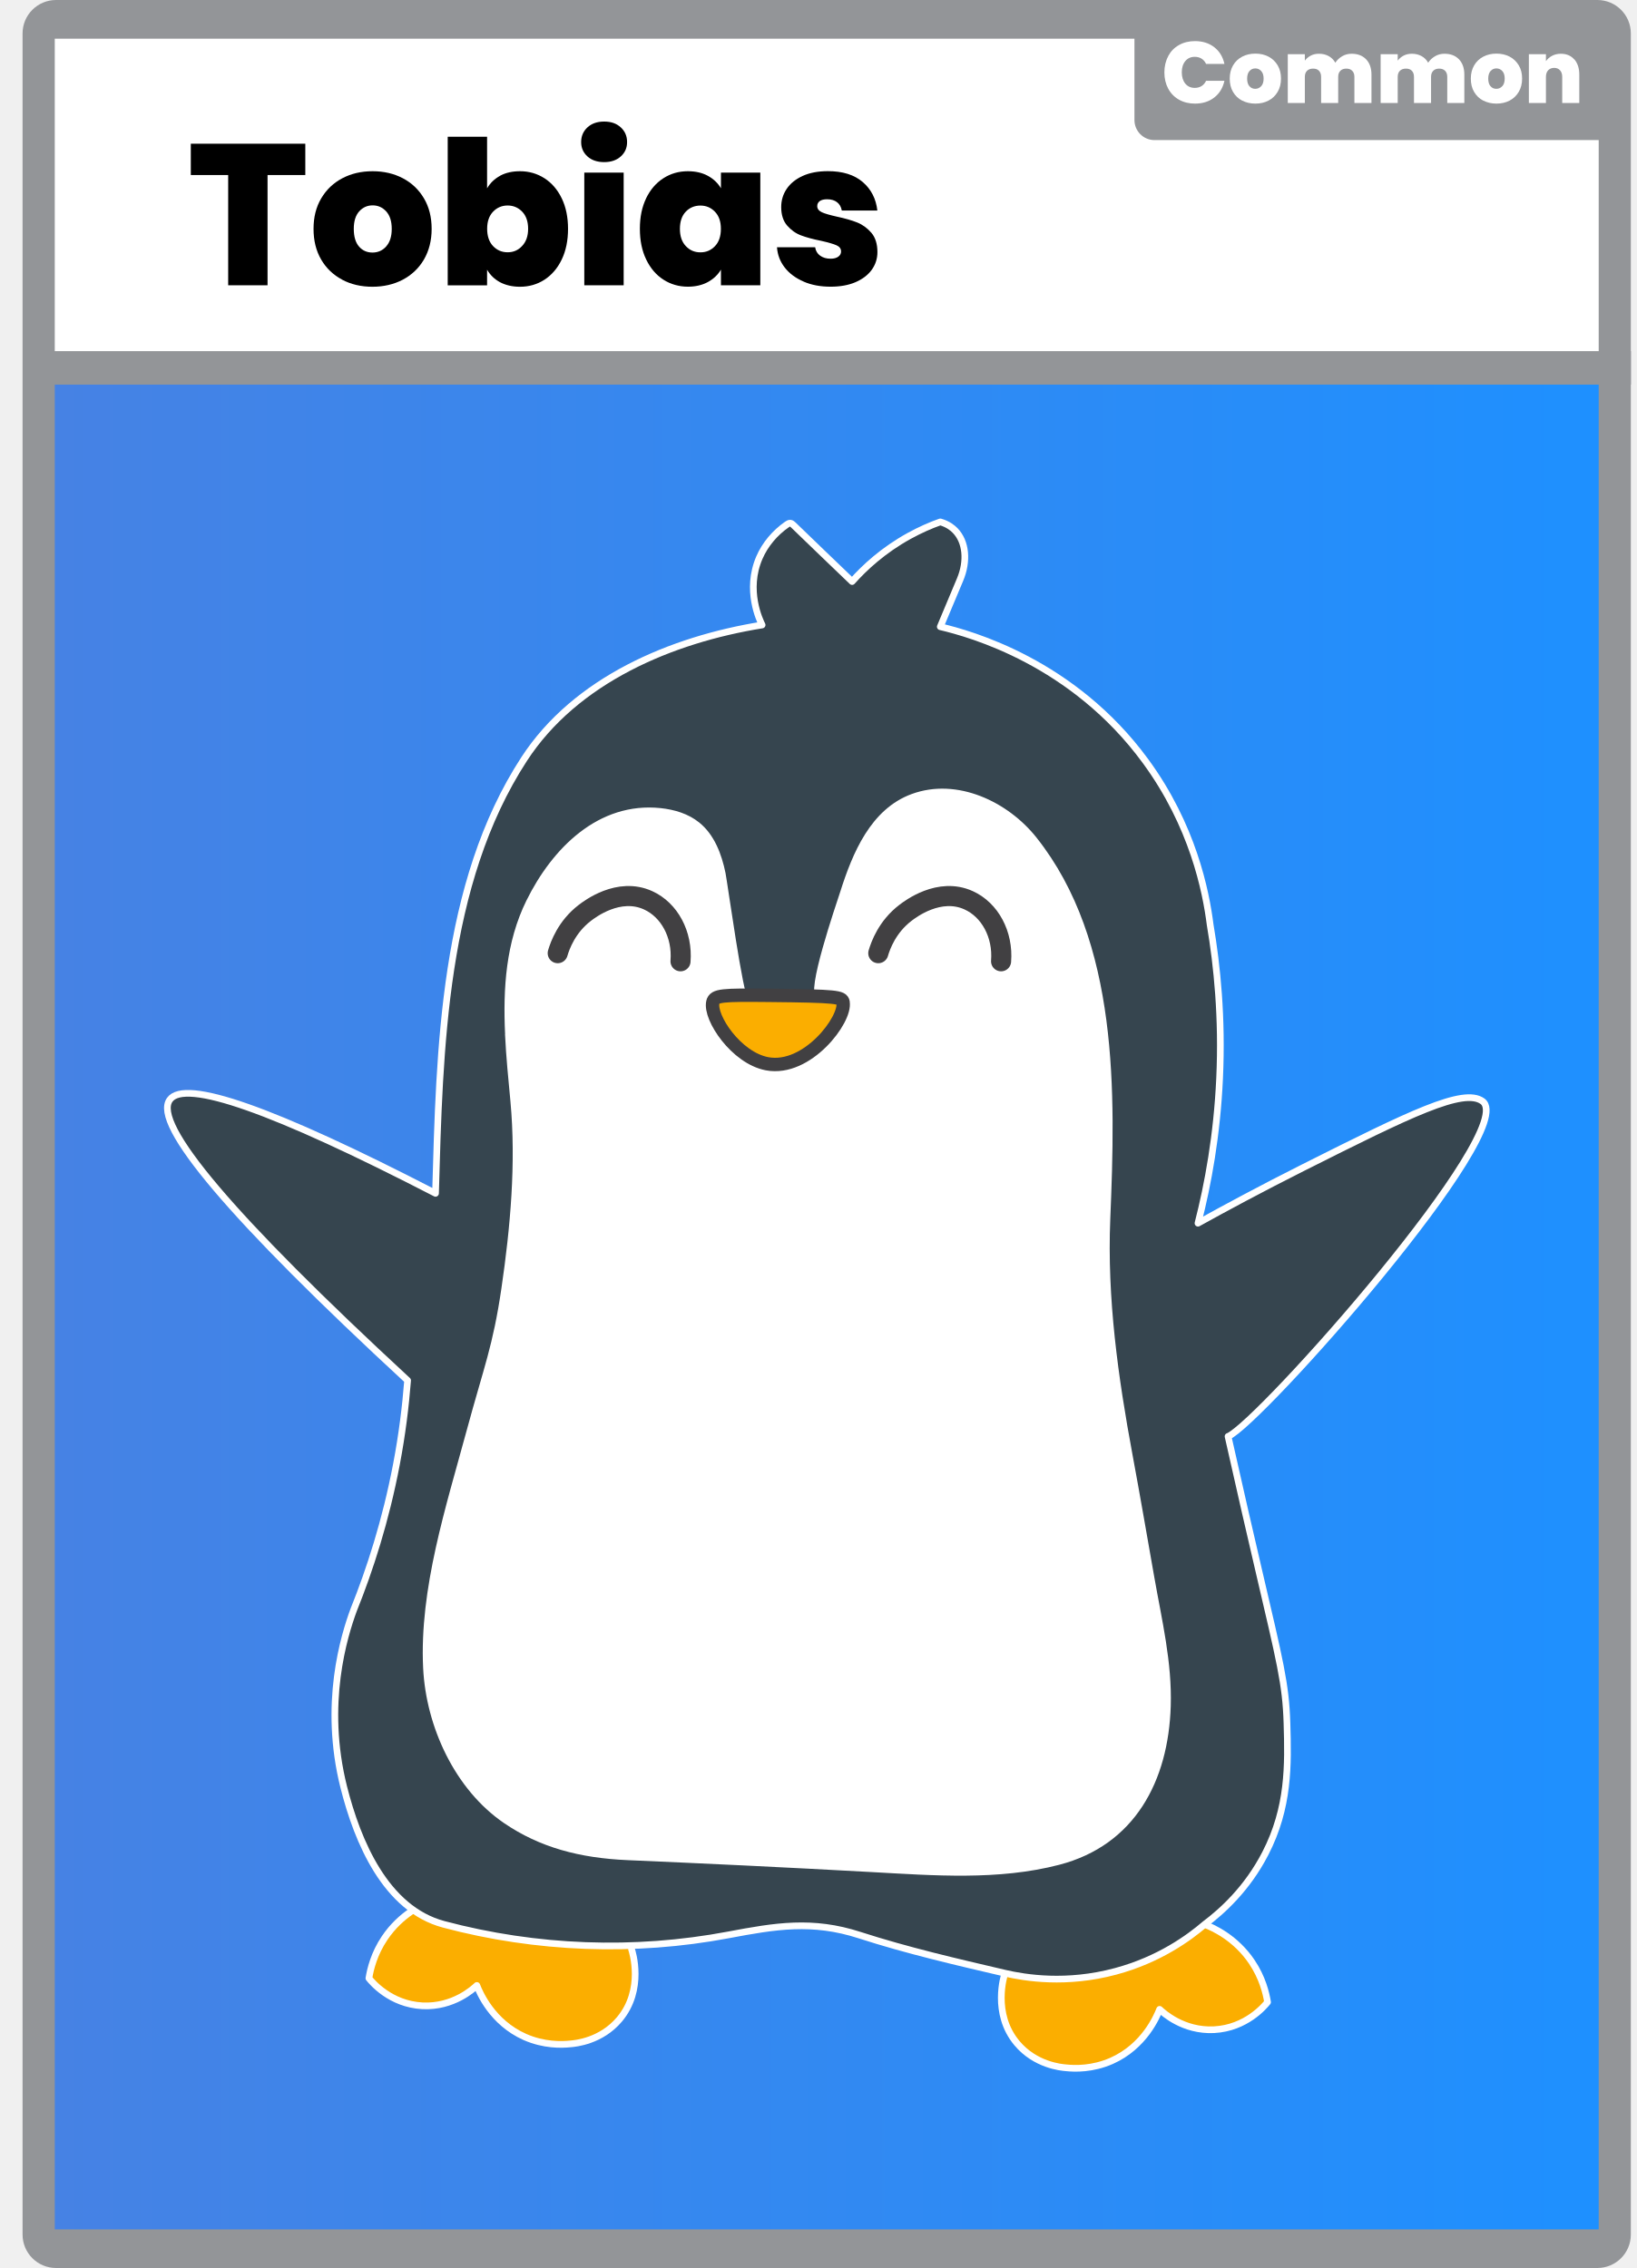
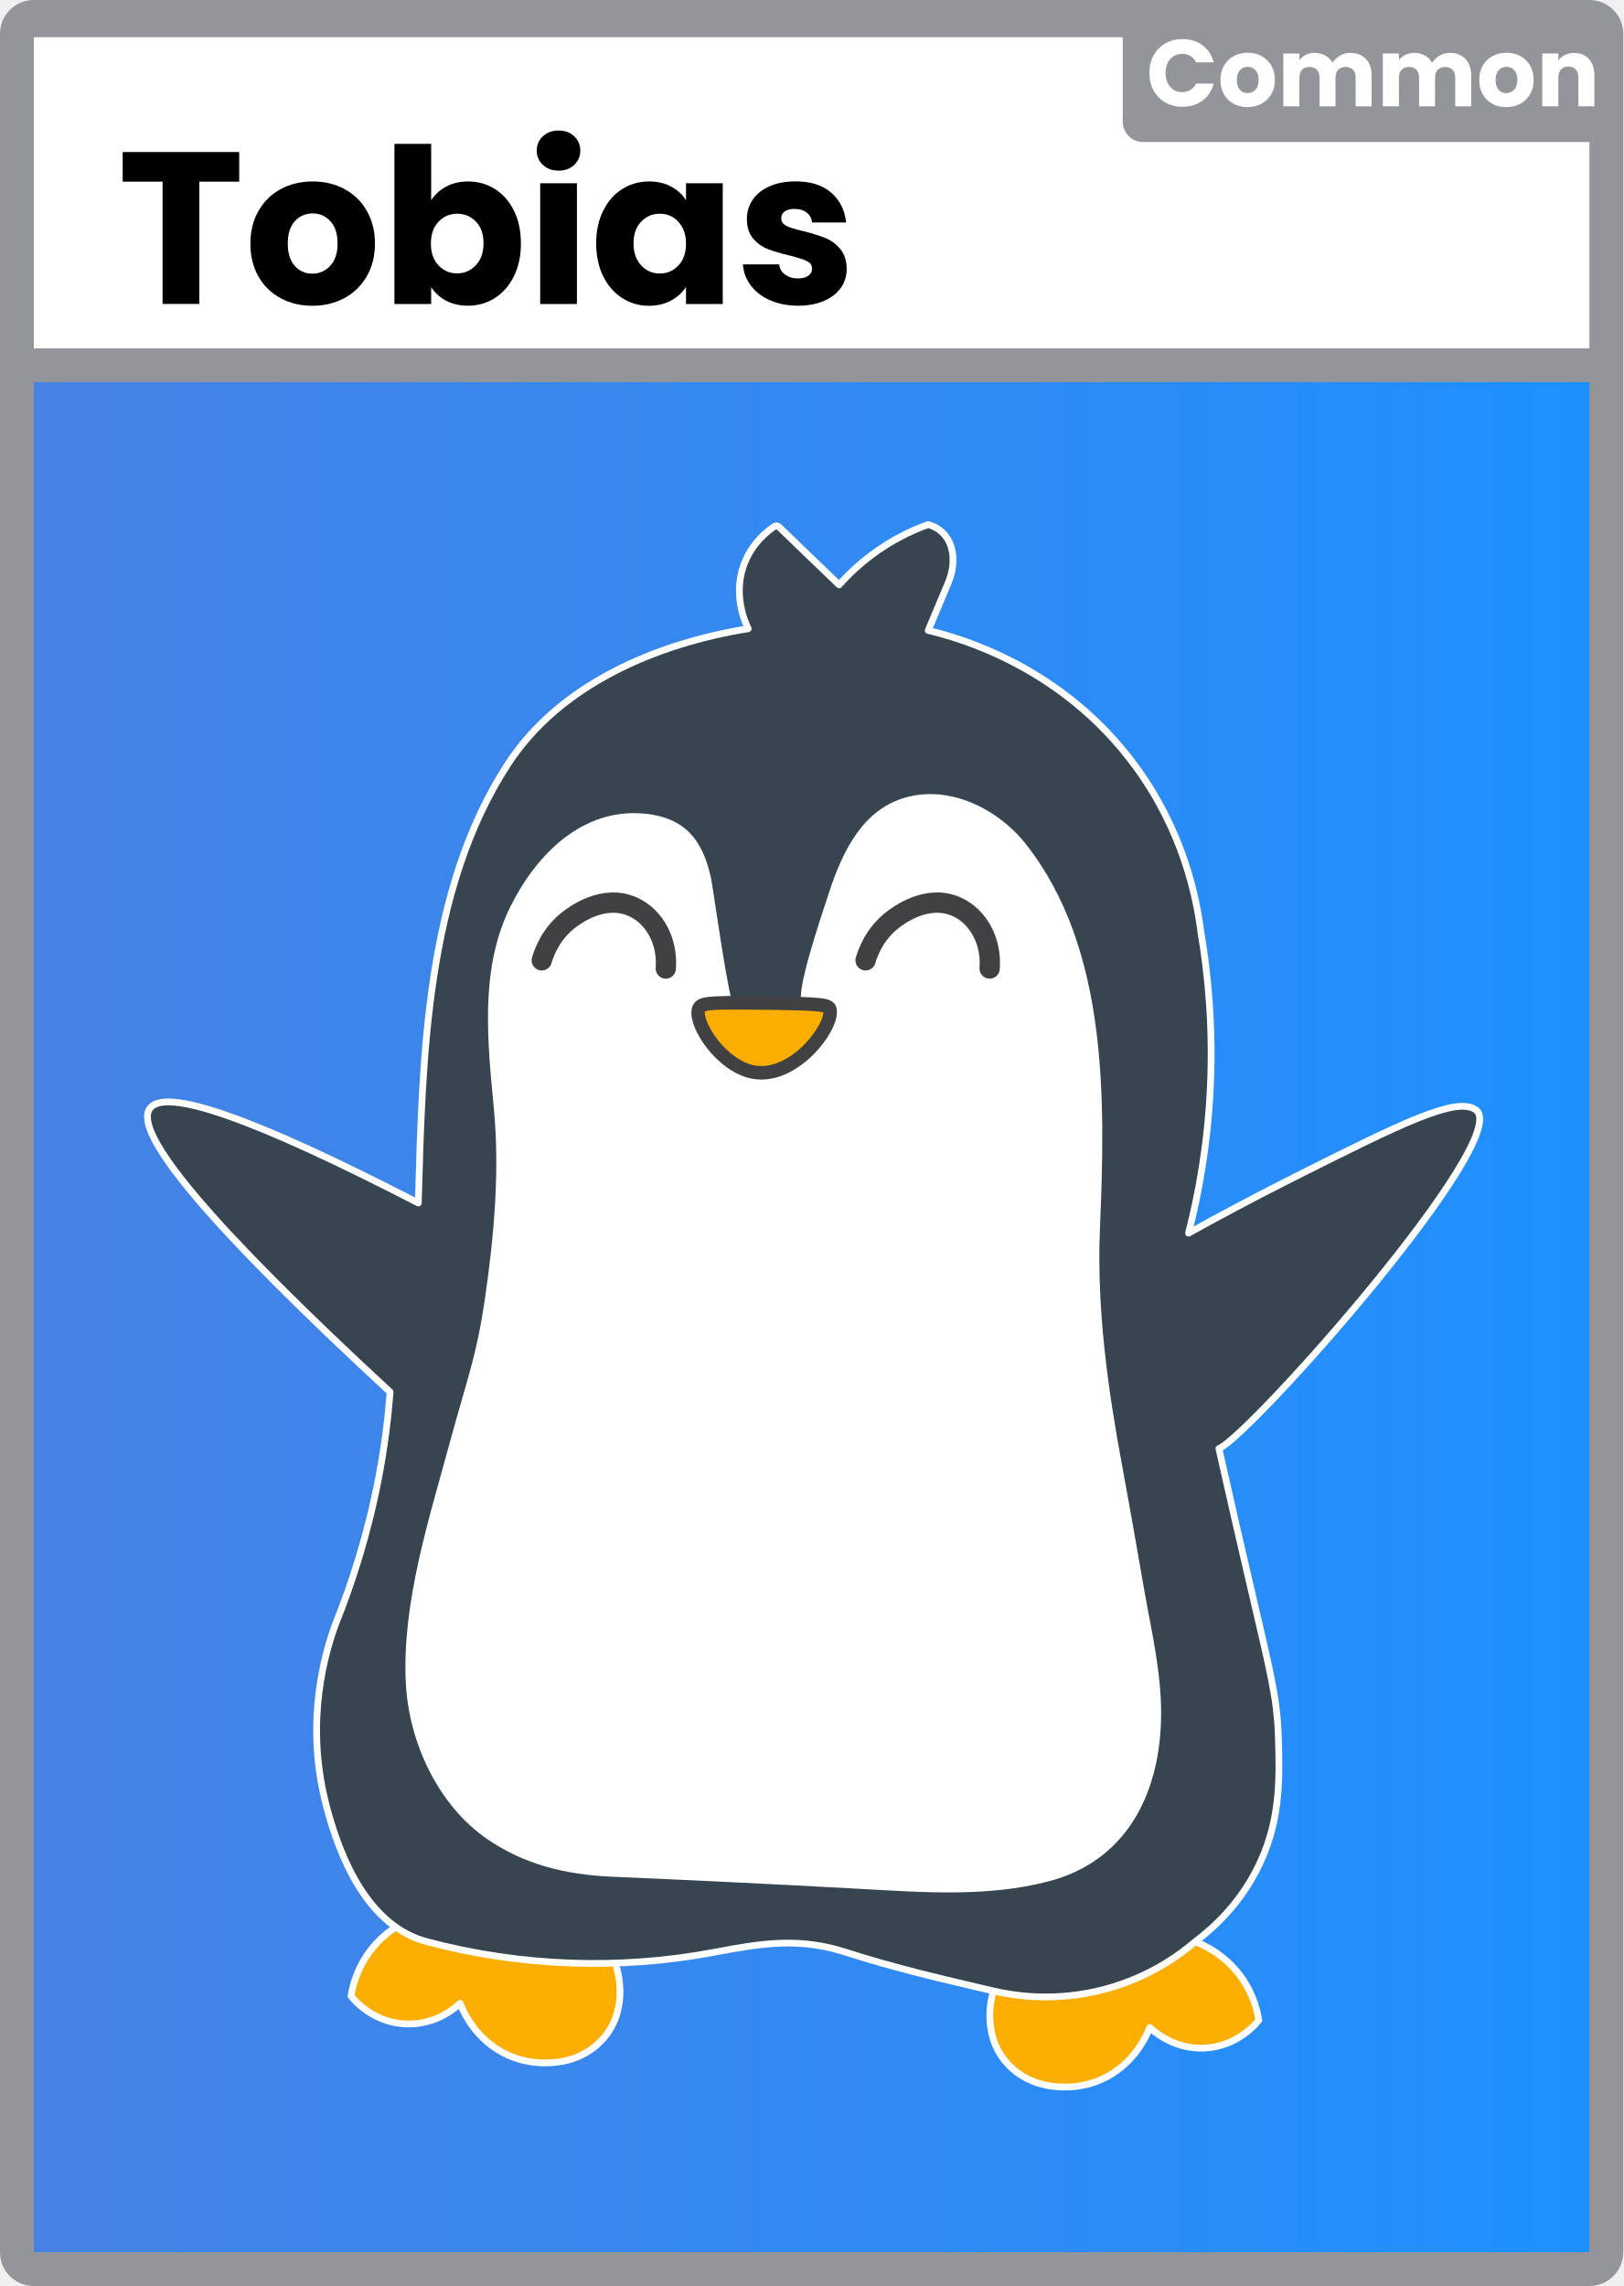
- <svg xmlns="http://www.w3.org/2000/svg" id="Outline" width="244.38" height="338.83" viewBox="0 0 244.38 338.83">
+ <svg xmlns="http://www.w3.org/2000/svg" id="Outline" width="240" height="338" viewBox="0 0 240 338">
  <defs>
    <style>
      .cls-1 {
        stroke-width: 2px;
      }

      .cls-1, .cls-2 {
        fill: #fbae00;
      }

      .cls-1, .cls-2, .cls-3, .cls-4 {
        stroke-linecap: round;
        stroke-linejoin: round;
      }

      .cls-1, .cls-4 {
        stroke: #414042;
      }

      .cls-5 {
        fill: #fff;
      }

      .cls-2, .cls-3 {
        stroke: #fff;
      }

      .cls-6 {
        stroke: #939598;
        stroke-miterlimit: 10;
        stroke-width: 5px;
      }

      .cls-6, .cls-4 {
        fill: none;
      }

      .cls-3 {
        fill: #36454f;
      }

      .cls-7 {
        fill: #939598;
      }

      .cls-4 {
        stroke-width: 3px;
      }

      .cls-8 {
        fill: url(#linear-gradient);
      }
    </style>
-     <linearGradient id="linear-gradient" x1="8.18" y1="194.01" x2="238.78" y2="194.01" gradientUnits="userSpaceOnUse">
+     <linearGradient id="linear-gradient" x1="5" y1="144.34" x2="235" y2="144.34" gradientTransform="translate(0 338.34) scale(1 -1)" gradientUnits="userSpaceOnUse">
      <stop offset="0" stop-color="#4682e4" />
      <stop offset="1" stop-color="#1e90ff" />
    </linearGradient>
  </defs>
-   <rect class="cls-7" x="3.37" width="240.21" height="338.83" rx="5" ry="5" />
-   <rect class="cls-8" x="8.18" y="54.96" width="230.6" height="278.1" />
+   <path class="cls-7" d="M5,0h230.01c2.76,0,5,2.23,5,4.99v328.02c0,2.75-2.24,4.99-5,4.99H5c-2.76,0-5-2.23-5-4.99V4.99C0,2.23,2.24,0,5,0Z" />
+   <rect class="cls-8" x="5" y="55" width="230" height="278" />
  <g>
-     <path class="cls-2" d="M94.33,291.22c.11.31,1.93,6.01-1.81,10.46-2.73,3.25-6.55,3.61-7.32,3.67-1.34.14-3.94.22-6.79-1.03-4.91-2.17-6.79-6.67-7.19-7.7-.51.48-3.52,3.27-8.13,3.04-4.81-.25-7.57-3.59-7.99-4.12.22-1.37.77-3.66,2.35-6.01,2.41-3.58,5.71-5.08,7.05-5.6" />
-     <path class="cls-2" d="M150.09,294.79c-.11.31-1.93,6.01,1.81,10.46,2.73,3.25,6.55,3.61,7.32,3.67,1.34.14,3.94.22,6.79-1.03,4.91-2.17,6.79-6.67,7.19-7.7.51.48,3.52,3.27,8.13,3.04,4.81-.25,7.57-3.59,7.99-4.12-.22-1.37-.77-3.66-2.35-6.01-2.41-3.58-5.71-5.08-7.05-5.6" />
-     <path class="cls-3" d="M183.42,214.59c1.86,8.28,3.43,15.13,4.57,19.98,3.17,13.61,4.05,16.95,4.23,22.88.19,6.22.3,12.6-3.23,19.44-2.72,5.29-6.5,8.68-9.06,10.6-2.31,1.98-6.78,5.27-13.3,7.02-7.35,1.98-13.51.98-16.53.28-7.24-1.69-14.64-3.4-21.71-5.69s-12.57-1.36-19.62-.03c-14.04,2.65-28.68,2.1-42.49-1.58-8.68-2.31-12.89-12.37-14.94-20.51-3.12-12.4.06-22.6,1.48-26.46,2.42-6.01,4.78-13.3,6.39-21.74.85-4.47,1.37-8.68,1.67-12.55-26.28-24.29-38.12-38.27-35.53-41.92,2.26-3.19,15.49,1.47,39.7,13.97.61-21.51,1.1-46.23,13.23-64.87,7.7-11.84,22.01-17.86,35.55-20.04-.34-.68-2.51-5.2-.41-10.06.86-1.99,2.33-3.71,4.11-4.95.16-.11.33-.22.52-.2.17.02.31.15.44.27,2.91,2.83,5.85,5.63,8.78,8.45,1.86-2.09,4.65-4.68,8.53-6.82,1.64-.9,3.21-1.59,4.64-2.09,1.15.33,1.84.9,2.21,1.28,1.64,1.67,1.91,4.57.74,7.35-.98,2.35-1.97,4.69-2.95,7.03,4.53,1.07,19.81,5.29,30.63,20.05,7.09,9.66,9.04,19.44,9.68,24.5,1.04,6.11,1.82,13.89,1.41,22.88-.39,8.54-1.74,15.88-3.23,21.68,4.02-2.23,9.36-5.11,15.72-8.31,15.92-8,23.94-11.96,26.77-9.91,5.67,4.11-33.24,48-37.99,50.08Z" />
-     <path class="cls-5" d="M75.43,154.53c.16,3.38.5,6.75.81,10.04.85,9.19-.01,18.78-1.35,27.91-1.27,8.64-2.57,11.57-5.19,21.23-3.07,11.34-7.08,23.64-6.5,35.5.43,8.74,4.73,18.13,12.08,23.15,5.32,3.63,11.27,5.23,18.5,5.54,5.74.25,11.52.51,17.32.79,6.4.31,12.76.64,19.09.99,9.28.51,18.92,1.28,28.02-1.09,11.29-2.94,16.31-12.53,16.65-23.71.2-6.58-1.32-12.8-2.45-19.22-1.07-6.07-2.12-12.19-3.25-18.27-2.16-11.62-3.82-23.43-3.33-35.28.78-18.74,1.34-41.42-11.03-56.99-4.26-5.36-11.85-8.98-18.62-6.5-6.13,2.24-8.85,8.83-10.67,14.57-.55,1.72-5.32,15.5-3.5,15.75-2.26-.32-2.6.24-4.85-.08,0,0-5.27.28-5.41.28-.72,0-3.1-17.29-3.39-18.72-.58-2.84-1.68-5.74-3.94-7.55-1.61-1.3-3.68-1.92-5.74-2.14-9.32-.98-16.22,6.03-20.05,13.8-3.08,6.25-3.51,13.12-3.19,19.98Z" />
-     <path class="cls-4" d="M83.3,142.4c.34-1.15,1.33-3.94,4.05-6.02.72-.55,5.06-3.88,9.45-1.88,3.18,1.44,5.16,5.11,4.84,9.11" />
-     <path class="cls-4" d="M131.18,142.4c.34-1.15,1.33-3.94,4.05-6.02.72-.55,5.06-3.88,9.45-1.88,3.18,1.44,5.16,5.11,4.84,9.11" />
-     <path class="cls-1" d="M125.92,149.72c-.16-.77-.87-.92-11.02-1.02-7.05-.07-8.18-.02-8.43,1.02-.53,2.28,3.48,8.33,8.1,9.2,6,1.13,11.86-6.66,11.34-9.2Z" />
+     <path class="cls-2" d="M91.13,290.81c.11.31,1.93,6.01-1.81,10.46-2.73,3.25-6.55,3.61-7.32,3.67-1.34.14-3.94.22-6.79-1.03-4.91-2.17-6.79-6.67-7.19-7.7-.51.48-3.52,3.27-8.13,3.04-4.81-.25-7.57-3.59-7.99-4.12.22-1.37.77-3.66,2.35-6.01,2.41-3.58,5.71-5.08,7.05-5.6" />
+     <path class="cls-2" d="M146.89,294.38c-.11.31-1.93,6.01,1.81,10.46,2.73,3.25,6.55,3.61,7.32,3.67,1.34.14,3.94.22,6.79-1.03,4.91-2.17,6.79-6.67,7.19-7.7.51.48,3.52,3.27,8.13,3.04,4.81-.25,7.57-3.59,7.99-4.12-.22-1.37-.77-3.66-2.35-6.01-2.41-3.58-5.71-5.08-7.05-5.6" />
+     <path class="cls-3" d="M180.22,214.18c1.86,8.28,3.43,15.13,4.57,19.98,3.17,13.61,4.05,16.95,4.23,22.88.19,6.22.3,12.6-3.23,19.44-2.72,5.29-6.5,8.68-9.06,10.6-2.31,1.98-6.78,5.27-13.3,7.02-7.35,1.98-13.51.98-16.53.28-7.24-1.69-14.64-3.4-21.71-5.69s-12.57-1.36-19.62-.03c-14.04,2.65-28.68,2.1-42.49-1.58-8.68-2.31-12.89-12.37-14.94-20.51-3.12-12.4.06-22.6,1.48-26.46,2.42-6.01,4.78-13.3,6.39-21.74.85-4.47,1.37-8.68,1.67-12.55-26.28-24.29-38.12-38.27-35.53-41.92,2.26-3.19,15.49,1.47,39.7,13.97.61-21.51,1.1-46.23,13.23-64.87,7.7-11.84,22.01-17.86,35.55-20.04-.34-.68-2.51-5.2-.41-10.06.86-1.99,2.33-3.71,4.11-4.95.16-.11.33-.22.52-.2.17.02.31.15.44.27,2.91,2.83,5.85,5.63,8.78,8.45,1.86-2.09,4.65-4.68,8.53-6.82,1.64-.9,3.21-1.59,4.64-2.09,1.15.33,1.84.9,2.21,1.28,1.64,1.67,1.91,4.57.74,7.35-.98,2.35-1.97,4.69-2.95,7.03,4.53,1.07,19.81,5.29,30.63,20.05,7.09,9.66,9.04,19.44,9.68,24.5,1.04,6.11,1.82,13.89,1.41,22.88-.39,8.54-1.74,15.88-3.23,21.68,4.02-2.23,9.36-5.11,15.72-8.31,15.92-8,23.94-11.96,26.77-9.91,5.67,4.11-33.24,48-37.99,50.08h-.01Z" />
+     <path class="cls-5" d="M72.23,154.12c.16,3.38.5,6.75.81,10.04.85,9.19-.01,18.78-1.35,27.91-1.27,8.64-2.57,11.57-5.19,21.23-3.07,11.34-7.08,23.64-6.5,35.5.43,8.74,4.73,18.13,12.08,23.15,5.32,3.63,11.27,5.23,18.5,5.54,5.74.25,11.52.51,17.32.79,6.4.31,12.76.64,19.09.99,9.28.51,18.92,1.28,28.02-1.09,11.29-2.94,16.31-12.53,16.65-23.71.2-6.58-1.32-12.8-2.45-19.22-1.07-6.07-2.12-12.19-3.25-18.27-2.16-11.62-3.82-23.43-3.33-35.28.78-18.74,1.34-41.42-11.03-56.99-4.26-5.36-11.85-8.98-18.62-6.5-6.13,2.24-8.85,8.83-10.67,14.57-.55,1.72-5.32,15.5-3.5,15.75-2.26-.32-2.6.24-4.85-.08,0,0-5.27.28-5.41.28-.72,0-3.1-17.29-3.39-18.72-.58-2.84-1.68-5.74-3.94-7.55-1.61-1.3-3.68-1.92-5.74-2.14-9.32-.98-16.22,6.03-20.05,13.8-3.08,6.25-3.51,13.12-3.19,19.98v.02Z" />
+     <path class="cls-4" d="M80.1,141.99c.34-1.15,1.33-3.94,4.05-6.02.72-.55,5.06-3.88,9.45-1.88,3.18,1.44,5.16,5.11,4.84,9.11" />
+     <path class="cls-4" d="M127.98,141.99c.34-1.15,1.33-3.94,4.05-6.02.72-.55,5.06-3.88,9.45-1.88,3.18,1.44,5.16,5.11,4.84,9.11" />
+     <path class="cls-1" d="M122.72,149.31c-.16-.77-.87-.92-11.02-1.02-7.05-.07-8.18-.02-8.43,1.02-.53,2.28,3.48,8.33,8.1,9.2,6,1.13,11.86-6.66,11.34-9.2h.01Z" />
  </g>
-   <rect class="cls-5" x="8.18" y="5.78" width="230.6" height="49.18" />
-   <path class="cls-7" d="M169.44,5.17h70.57v15.76h-67.57c-1.66,0-3-1.34-3-3V5.17h0Z" />
-   <line class="cls-6" x1="5.96" y1="54.96" x2="243.59" y2="54.96" />
+   <rect class="cls-5" x="5" y="5.5" width="230" height="49" />
+   <path class="cls-7" d="M166,5h70v16h-67.02c-1.65,0-2.98-1.36-2.98-3.05V5h0Z" />
+   <line class="cls-6" x1="2.5" y1="54" x2="237.5" y2="54" />
  <g>
-     <path d="M45.6,21.47v4.68h-5.64v16.47h-5.88v-16.47h-5.58v-4.68h17.1Z" />
-     <path d="M51.11,41.78c-1.33-.7-2.38-1.7-3.14-3-.76-1.3-1.14-2.83-1.14-4.59s.38-3.26,1.15-4.56c.77-1.3,1.82-2.3,3.15-3,1.33-.7,2.83-1.05,4.52-1.05s3.18.35,4.52,1.05c1.33.7,2.38,1.7,3.15,3,.77,1.3,1.15,2.82,1.15,4.56s-.39,3.27-1.15,4.58c-.77,1.31-1.83,2.31-3.17,3.02-1.34.7-2.85,1.05-4.53,1.05s-3.19-.35-4.51-1.05ZM57.68,36.81c.55-.61.83-1.48.83-2.62s-.28-2.01-.83-2.61c-.55-.6-1.23-.9-2.02-.9s-1.47.3-2.01.9c-.54.6-.81,1.47-.81,2.61s.26,2.04.78,2.64c.52.6,1.19.9,2.01.9s1.5-.3,2.06-.92Z" />
-     <path d="M74.7,26.25c.84-.45,1.83-.67,2.97-.67,1.34,0,2.55.35,3.65,1.05,1.09.7,1.95,1.7,2.58,3,.63,1.3.94,2.82.94,4.56s-.31,3.27-.94,4.58c-.63,1.31-1.49,2.31-2.58,3.02-1.09.7-2.31,1.05-3.65,1.05-1.14,0-2.13-.23-2.97-.67-.84-.45-1.49-1.08-1.95-1.88v2.34h-5.88v-22.2h5.88v7.71c.46-.8,1.11-1.42,1.95-1.88ZM77.99,31.62c-.59-.61-1.32-.92-2.17-.92s-1.59.31-2.18.93c-.59.62-.88,1.47-.88,2.55s.29,1.96.88,2.58c.59.62,1.31.93,2.18.93s1.58-.31,2.17-.95c.59-.63.89-1.48.89-2.56s-.3-1.95-.89-2.56Z" />
-     <path d="M87.74,23.37c-.63-.57-.94-1.28-.94-2.15s.31-1.61.94-2.19c.63-.58,1.46-.87,2.5-.87s1.85.29,2.48.87c.63.58.94,1.31.94,2.19s-.31,1.58-.94,2.15c-.63.57-1.46.85-2.48.85s-1.88-.28-2.5-.85ZM93.15,25.79v16.83h-5.88v-16.83h5.88Z" />
-     <path d="M96.5,29.63c.63-1.3,1.49-2.3,2.58-3,1.09-.7,2.3-1.05,3.65-1.05,1.16,0,2.16.23,3,.69.84.46,1.49,1.08,1.95,1.86v-2.34h5.88v16.83h-5.88v-2.34c-.46.78-1.12,1.4-1.96,1.86-.85.46-1.85.69-2.98.69-1.34,0-2.56-.35-3.65-1.05-1.09-.7-1.95-1.71-2.58-3.02-.63-1.31-.94-2.83-.94-4.58s.31-3.26.94-4.56ZM106.79,31.64c-.59-.62-1.32-.93-2.18-.93s-1.61.31-2.19.92c-.58.61-.87,1.47-.87,2.56s.29,1.94.87,2.56c.58.63,1.31.95,2.19.95s1.58-.31,2.18-.93c.59-.62.88-1.48.88-2.58s-.29-1.93-.88-2.55Z" />
-     <path d="M120.02,42.06c-1.19-.51-2.13-1.21-2.82-2.1-.69-.89-1.07-1.9-1.15-3.02h5.7c.08.54.33.96.75,1.26.42.3.94.45,1.56.45.48,0,.86-.1,1.14-.3.28-.2.42-.46.42-.78,0-.42-.23-.73-.69-.93-.46-.2-1.22-.42-2.28-.66-1.2-.24-2.2-.51-3-.81-.8-.3-1.49-.79-2.08-1.47-.59-.68-.89-1.6-.89-2.76,0-1,.27-1.91.81-2.71.54-.81,1.34-1.46,2.38-1.94,1.05-.48,2.31-.72,3.79-.72,2.2,0,3.93.54,5.19,1.62s1.99,2.5,2.19,4.26h-5.31c-.1-.54-.33-.95-.71-1.24-.37-.29-.87-.44-1.48-.44-.48,0-.85.09-1.1.27-.25.18-.38.43-.38.75,0,.4.23.7.69.92.46.21,1.2.42,2.22.65,1.22.26,2.24.55,3.04.87.81.32,1.52.84,2.13,1.54.61.71.91,1.68.91,2.9,0,.98-.29,1.86-.85,2.64-.57.78-1.38,1.4-2.43,1.85-1.05.45-2.29.67-3.71.67-1.52,0-2.88-.25-4.06-.77Z" />
+     <path d="M35.37,22.48v4.38h-5.9v18.08h-5.43v-18.08h-5.9v-4.38h17.24Z" />
+     <path d="M41.48,44.08c-1.39-.75-2.48-1.81-3.27-3.2-.79-1.39-1.19-3.01-1.19-4.86s.4-3.45,1.21-4.85c.8-1.4,1.9-2.47,3.3-3.22,1.4-.75,2.96-1.12,4.7-1.12s3.3.37,4.7,1.12c1.4.75,2.5,1.82,3.3,3.22.8,1.4,1.21,3.01,1.21,4.85s-.41,3.45-1.22,4.85c-.81,1.4-1.93,2.47-3.33,3.22-1.41.75-2.98,1.12-4.71,1.12s-3.3-.37-4.68-1.12ZM48.81,39.31c.73-.77,1.1-1.87,1.1-3.3s-.35-2.53-1.06-3.3-1.58-1.15-2.62-1.15-1.94.38-2.63,1.14c-.7.76-1.05,1.86-1.05,3.31s.34,2.53,1.03,3.3c.69.77,1.55,1.15,2.59,1.15s1.92-.38,2.65-1.15Z" />
+     <path d="M65.94,27.6c.95-.51,2.04-.77,3.27-.77,1.46,0,2.78.37,3.97,1.12,1.19.75,2.12,1.81,2.81,3.2.69,1.39,1.03,3,1.03,4.83s-.34,3.45-1.03,4.85c-.69,1.4-1.62,2.47-2.81,3.23s-2.51,1.14-3.97,1.14c-1.25,0-2.34-.25-3.27-.75-.93-.5-1.66-1.17-2.19-2v2.5h-5.43v-23.68h5.43v8.35c.51-.83,1.24-1.5,2.19-2.02ZM70.37,32.77c-.75-.78-1.68-1.17-2.78-1.17s-2,.4-2.75,1.18c-.75.79-1.13,1.87-1.13,3.23s.38,2.44,1.13,3.23c.75.79,1.67,1.18,2.75,1.18s2-.4,2.76-1.2c.76-.8,1.14-1.88,1.14-3.25s-.38-2.44-1.13-3.22Z" />
+     <path d="M80.27,24.38c-.6-.56-.91-1.26-.91-2.1s.3-1.56.91-2.13c.6-.56,1.38-.85,2.33-.85s1.7.28,2.3.85c.6.57.9,1.28.9,2.13s-.3,1.53-.9,2.1c-.6.57-1.37.85-2.3.85s-1.73-.28-2.33-.85ZM85.3,27.09v17.86h-5.43v-17.86h5.43Z" />
+     <path d="M89.19,31.15c.69-1.39,1.62-2.45,2.81-3.2,1.19-.75,2.51-1.12,3.97-1.12,1.25,0,2.34.26,3.29.77.94.51,1.67,1.18,2.17,2.02v-2.53h5.43v17.86h-5.43v-2.53c-.53.83-1.26,1.5-2.21,2.02-.94.51-2.04.77-3.29.77-1.44,0-2.75-.38-3.94-1.14-1.18-.76-2.12-1.83-2.81-3.23-.69-1.4-1.03-3.01-1.03-4.85s.34-3.44,1.03-4.83ZM100.3,32.78c-.75-.79-1.67-1.18-2.75-1.18s-2,.39-2.75,1.17-1.13,1.85-1.13,3.22.38,2.45,1.13,3.25c.75.8,1.67,1.2,2.75,1.2s1.99-.39,2.75-1.18c.75-.79,1.13-1.87,1.13-3.23s-.38-2.44-1.13-3.23Z" />
+     <path d="M113.87,44.4c-1.21-.53-2.16-1.26-2.86-2.19-.7-.93-1.09-1.97-1.17-3.12h5.37c.06.62.35,1.12.86,1.5.51.38,1.13.58,1.87.58.68,0,1.2-.13,1.57-.4s.56-.61.56-1.04c0-.51-.26-.89-.79-1.14-.53-.25-1.39-.52-2.57-.82-1.27-.3-2.33-.61-3.17-.94-.85-.33-1.58-.85-2.19-1.57-.61-.71-.92-1.68-.92-2.9,0-1.02.28-1.96.84-2.8.56-.84,1.39-1.51,2.48-2,1.09-.49,2.39-.74,3.89-.74,2.22,0,3.97.55,5.25,1.66,1.28,1.11,2.02,2.58,2.21,4.42h-5.02c-.08-.62-.35-1.11-.81-1.47s-1.05-.54-1.79-.54c-.63,0-1.12.12-1.46.37-.34.25-.51.58-.51,1.01,0,.51.27.9.81,1.15.54.26,1.38.51,2.52.77,1.31.34,2.38.68,3.21,1.01.83.33,1.55.86,2.17,1.6s.95,1.72.97,2.96c0,1.05-.29,1.98-.87,2.8-.58.82-1.42,1.47-2.51,1.94-1.09.47-2.35.7-3.79.7-1.54,0-2.92-.27-4.13-.8Z" />
  </g>
  <g>
-     <path class="cls-5" d="M174.48,8.38c.38-.71.91-1.26,1.61-1.65.69-.39,1.49-.59,2.39-.59,1.14,0,2.11.31,2.89.92.78.61,1.28,1.44,1.51,2.49h-2.74c-.17-.35-.39-.61-.68-.79s-.63-.27-1.01-.27c-.59,0-1.06.21-1.41.63-.35.42-.53.98-.53,1.68s.18,1.28.53,1.7.82.63,1.41.63c.38,0,.72-.09,1.01-.27.29-.18.52-.45.68-.79h2.74c-.23,1.05-.73,1.88-1.51,2.49-.78.61-1.74.92-2.89.92-.9,0-1.7-.2-2.39-.59s-1.23-.94-1.61-1.65c-.38-.71-.57-1.51-.57-2.42s.19-1.71.57-2.41Z" />
-     <path class="cls-5" d="M185.52,15.03c-.58-.3-1.03-.74-1.36-1.3-.33-.56-.49-1.23-.49-1.99s.17-1.41.5-1.98c.33-.56.79-1,1.37-1.3.58-.3,1.23-.45,1.96-.45s1.38.15,1.96.45c.58.3,1.03.74,1.37,1.3.33.56.5,1.22.5,1.98s-.17,1.42-.5,1.98c-.33.57-.79,1-1.37,1.31-.58.3-1.23.45-1.96.45s-1.38-.15-1.96-.45ZM188.37,12.88c.24-.26.36-.64.36-1.14s-.12-.87-.36-1.13c-.24-.26-.53-.39-.88-.39s-.64.13-.87.39c-.23.26-.35.64-.35,1.13s.11.88.34,1.14c.23.26.52.39.87.39s.65-.13.89-.4Z" />
-     <path class="cls-5" d="M204.05,8.87c.52.55.79,1.31.79,2.27v4.25h-2.55v-3.91c0-.39-.11-.69-.33-.91-.22-.22-.51-.32-.88-.32s-.67.11-.88.32c-.22.22-.33.52-.33.91v3.91h-2.55v-3.91c0-.39-.11-.69-.32-.91-.21-.22-.5-.32-.88-.32s-.68.11-.9.32c-.22.22-.33.52-.33.91v3.91h-2.55v-7.29h2.55v.96c.23-.31.52-.56.88-.75.36-.19.77-.28,1.24-.28.54,0,1.02.12,1.44.35.42.23.75.56.99.99.26-.4.6-.72,1.03-.97.42-.25.89-.37,1.4-.37.92,0,1.64.28,2.17.83Z" />
-     <path class="cls-5" d="M217.92,8.87c.52.55.79,1.31.79,2.27v4.25h-2.55v-3.91c0-.39-.11-.69-.33-.91-.22-.22-.51-.32-.88-.32s-.67.11-.88.32c-.22.22-.33.52-.33.91v3.91h-2.55v-3.91c0-.39-.11-.69-.32-.91-.21-.22-.5-.32-.88-.32s-.68.11-.9.32c-.22.22-.33.52-.33.91v3.91h-2.55v-7.29h2.55v.96c.23-.31.52-.56.88-.75.36-.19.77-.28,1.24-.28.54,0,1.02.12,1.44.35.42.23.75.56.99.99.26-.4.6-.72,1.03-.97.42-.25.89-.37,1.4-.37.92,0,1.64.28,2.17.83Z" />
-     <path class="cls-5" d="M221.53,15.03c-.58-.3-1.03-.74-1.36-1.3-.33-.56-.49-1.23-.49-1.99s.17-1.41.5-1.98c.33-.56.79-1,1.37-1.3.58-.3,1.23-.45,1.96-.45s1.38.15,1.96.45c.58.3,1.03.74,1.37,1.3s.5,1.22.5,1.98-.17,1.42-.5,1.98c-.33.57-.79,1-1.37,1.31-.58.3-1.24.45-1.96.45s-1.38-.15-1.96-.45ZM224.38,12.88c.24-.26.36-.64.36-1.14s-.12-.87-.36-1.13c-.24-.26-.53-.39-.88-.39s-.64.13-.87.39c-.23.26-.35.64-.35,1.13s.11.88.34,1.14c.22.26.52.39.87.39s.65-.13.89-.4Z" />
-     <path class="cls-5" d="M235.14,8.87c.49.56.74,1.32.74,2.27v4.25h-2.55v-3.91c0-.42-.11-.74-.33-.98s-.51-.36-.87-.36-.68.12-.9.36c-.22.24-.33.57-.33.98v3.91h-2.55v-7.29h2.55v1.04c.23-.33.53-.6.91-.8.38-.2.82-.31,1.31-.31.84,0,1.51.28,2,.84Z" />
+     <path class="cls-5" d="M170.56,8.2c.42-.76,1-1.35,1.74-1.78.75-.42,1.59-.64,2.53-.64,1.16,0,2.15.31,2.97.92.82.62,1.38,1.46,1.65,2.52h-2.61c-.19-.41-.47-.72-.83-.94-.36-.21-.76-.32-1.21-.32-.73,0-1.32.26-1.78.77-.45.51-.68,1.2-.68,2.06s.23,1.54.68,2.06c.45.51,1.05.77,1.78.77.45,0,.86-.11,1.21-.32s.63-.53.83-.94h2.61c-.28,1.06-.83,1.9-1.65,2.51-.82.61-1.82.92-2.97.92-.94,0-1.79-.21-2.53-.64s-1.33-1.02-1.74-1.77c-.42-.76-.62-1.62-.62-2.59s.21-1.84.62-2.6Z" />
+     <path class="cls-5" d="M182.4,15.35c-.61-.33-1.08-.79-1.43-1.4-.35-.61-.52-1.32-.52-2.13s.18-1.51.53-2.12c.35-.61.83-1.08,1.44-1.41s1.3-.49,2.06-.49,1.44.16,2.05.49c.61.33,1.09.8,1.44,1.41.35.61.53,1.32.53,2.12s-.18,1.51-.54,2.12c-.36.61-.84,1.08-1.46,1.41s-1.3.49-2.06.49-1.44-.16-2.05-.49ZM185.61,13.26c.32-.34.48-.82.48-1.44s-.16-1.11-.46-1.44c-.31-.34-.69-.5-1.15-.5s-.85.17-1.15.5c-.31.33-.46.81-.46,1.45s.15,1.11.45,1.44.68.5,1.13.5.84-.17,1.16-.5Z" />
+     <path class="cls-5" d="M201.95,8.71c.57.59.85,1.4.85,2.45v4.56h-2.36v-4.24c0-.5-.13-.89-.4-1.17-.26-.27-.63-.41-1.09-.41s-.83.14-1.09.41c-.26.28-.4.67-.4,1.17v4.24h-2.36v-4.24c0-.5-.13-.89-.4-1.17-.26-.27-.63-.41-1.09-.41s-.83.14-1.09.41c-.26.28-.4.67-.4,1.17v4.24h-2.38v-7.81h2.38v.98c.24-.33.56-.59.94-.78s.83-.29,1.32-.29c.58,0,1.1.13,1.56.38s.82.61,1.08,1.08c.27-.43.63-.78,1.1-1.05.46-.27.97-.41,1.51-.41.96,0,1.73.29,2.3.88Z" />
+     <path class="cls-5" d="M216.66,8.71c.57.59.86,1.4.86,2.45v4.56h-2.36v-4.24c0-.5-.13-.89-.4-1.17-.26-.27-.63-.41-1.09-.41s-.83.14-1.09.41c-.26.28-.4.67-.4,1.17v4.24h-2.36v-4.24c0-.5-.13-.89-.4-1.17-.26-.27-.63-.41-1.09-.41s-.83.14-1.09.41c-.26.28-.4.67-.4,1.17v4.24h-2.38v-7.81h2.38v.98c.24-.33.56-.59.94-.78.39-.19.83-.29,1.32-.29.58,0,1.1.13,1.56.38.46.25.82.61,1.08,1.08.27-.43.63-.78,1.1-1.05.46-.27.97-.41,1.51-.41.96,0,1.73.29,2.3.88Z" />
+     <path class="cls-5" d="M220.66,15.35c-.61-.33-1.08-.79-1.43-1.4-.35-.61-.52-1.32-.52-2.13s.18-1.51.53-2.12c.35-.61.83-1.08,1.44-1.41.61-.33,1.3-.49,2.05-.49s1.44.16,2.06.49,1.09.8,1.44,1.41.53,1.32.53,2.12-.18,1.51-.54,2.12c-.36.61-.84,1.08-1.46,1.41-.62.33-1.3.49-2.06.49s-1.44-.16-2.05-.49ZM223.87,13.26c.32-.34.48-.82.48-1.44s-.16-1.11-.46-1.44c-.31-.34-.69-.5-1.15-.5s-.85.17-1.15.5c-.31.33-.46.81-.46,1.45s.15,1.11.45,1.44.68.5,1.13.5.84-.17,1.16-.5Z" />
+     <path class="cls-5" d="M234.92,8.72c.54.59.81,1.41.81,2.44v4.56h-2.36v-4.24c0-.52-.13-.93-.4-1.22-.27-.29-.63-.43-1.08-.43s-.81.15-1.08.43c-.27.29-.4.7-.4,1.22v4.24h-2.38v-7.81h2.38v1.04c.24-.35.56-.62.97-.82.41-.2.87-.3,1.38-.3.91,0,1.63.3,2.17.89Z" />
  </g>
</svg>
